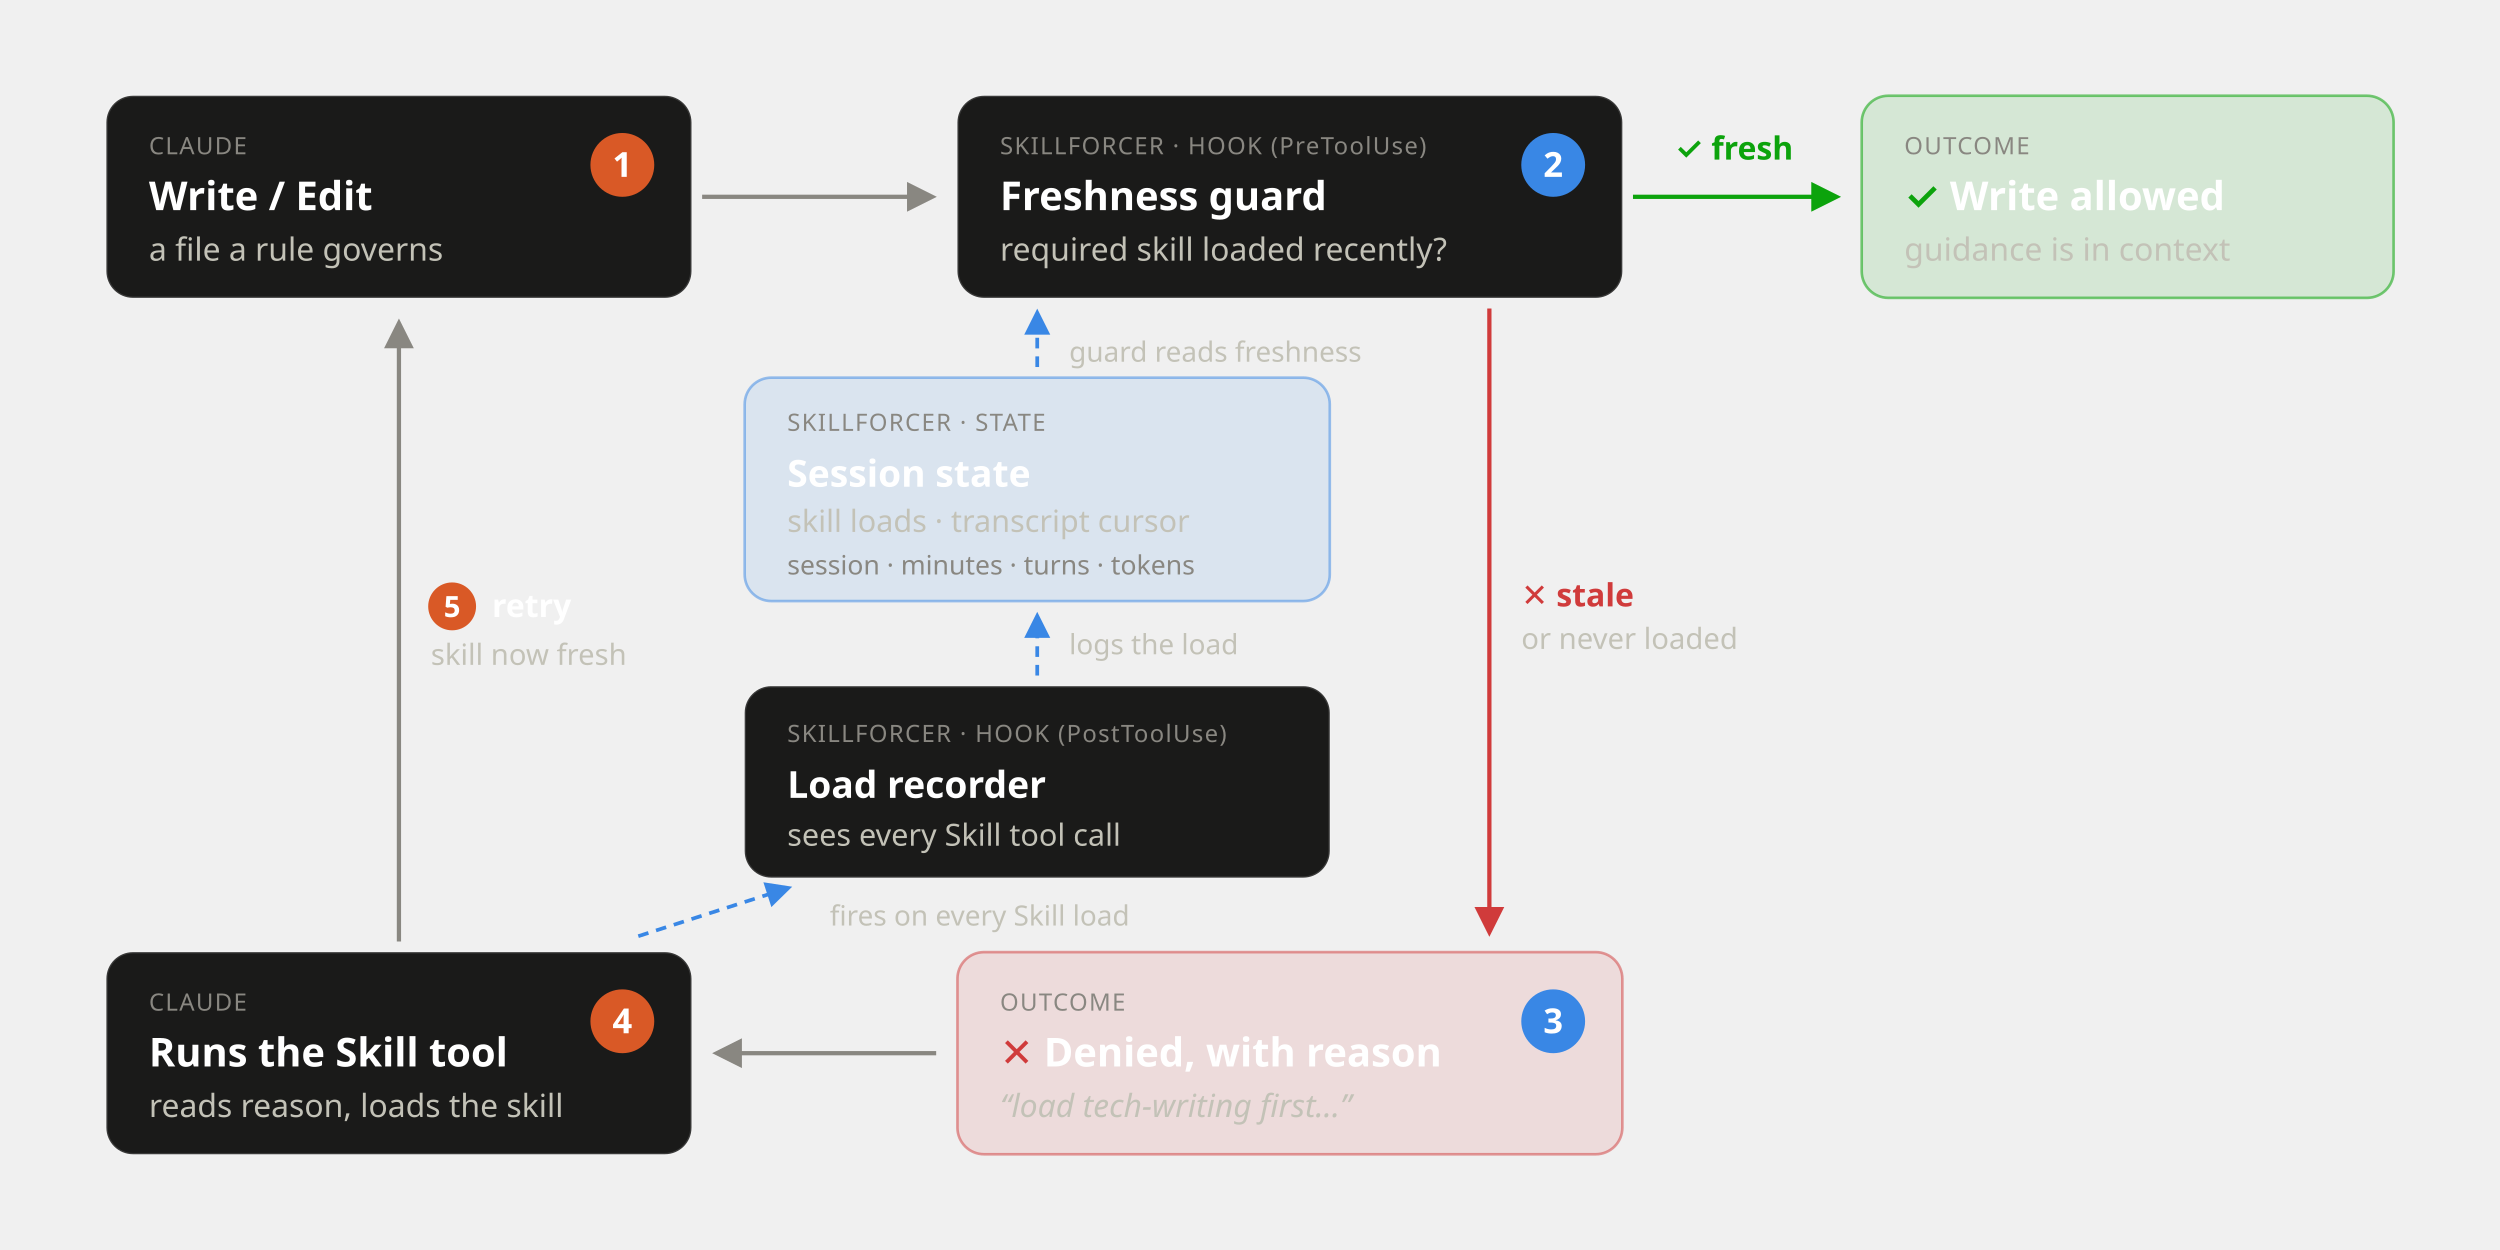
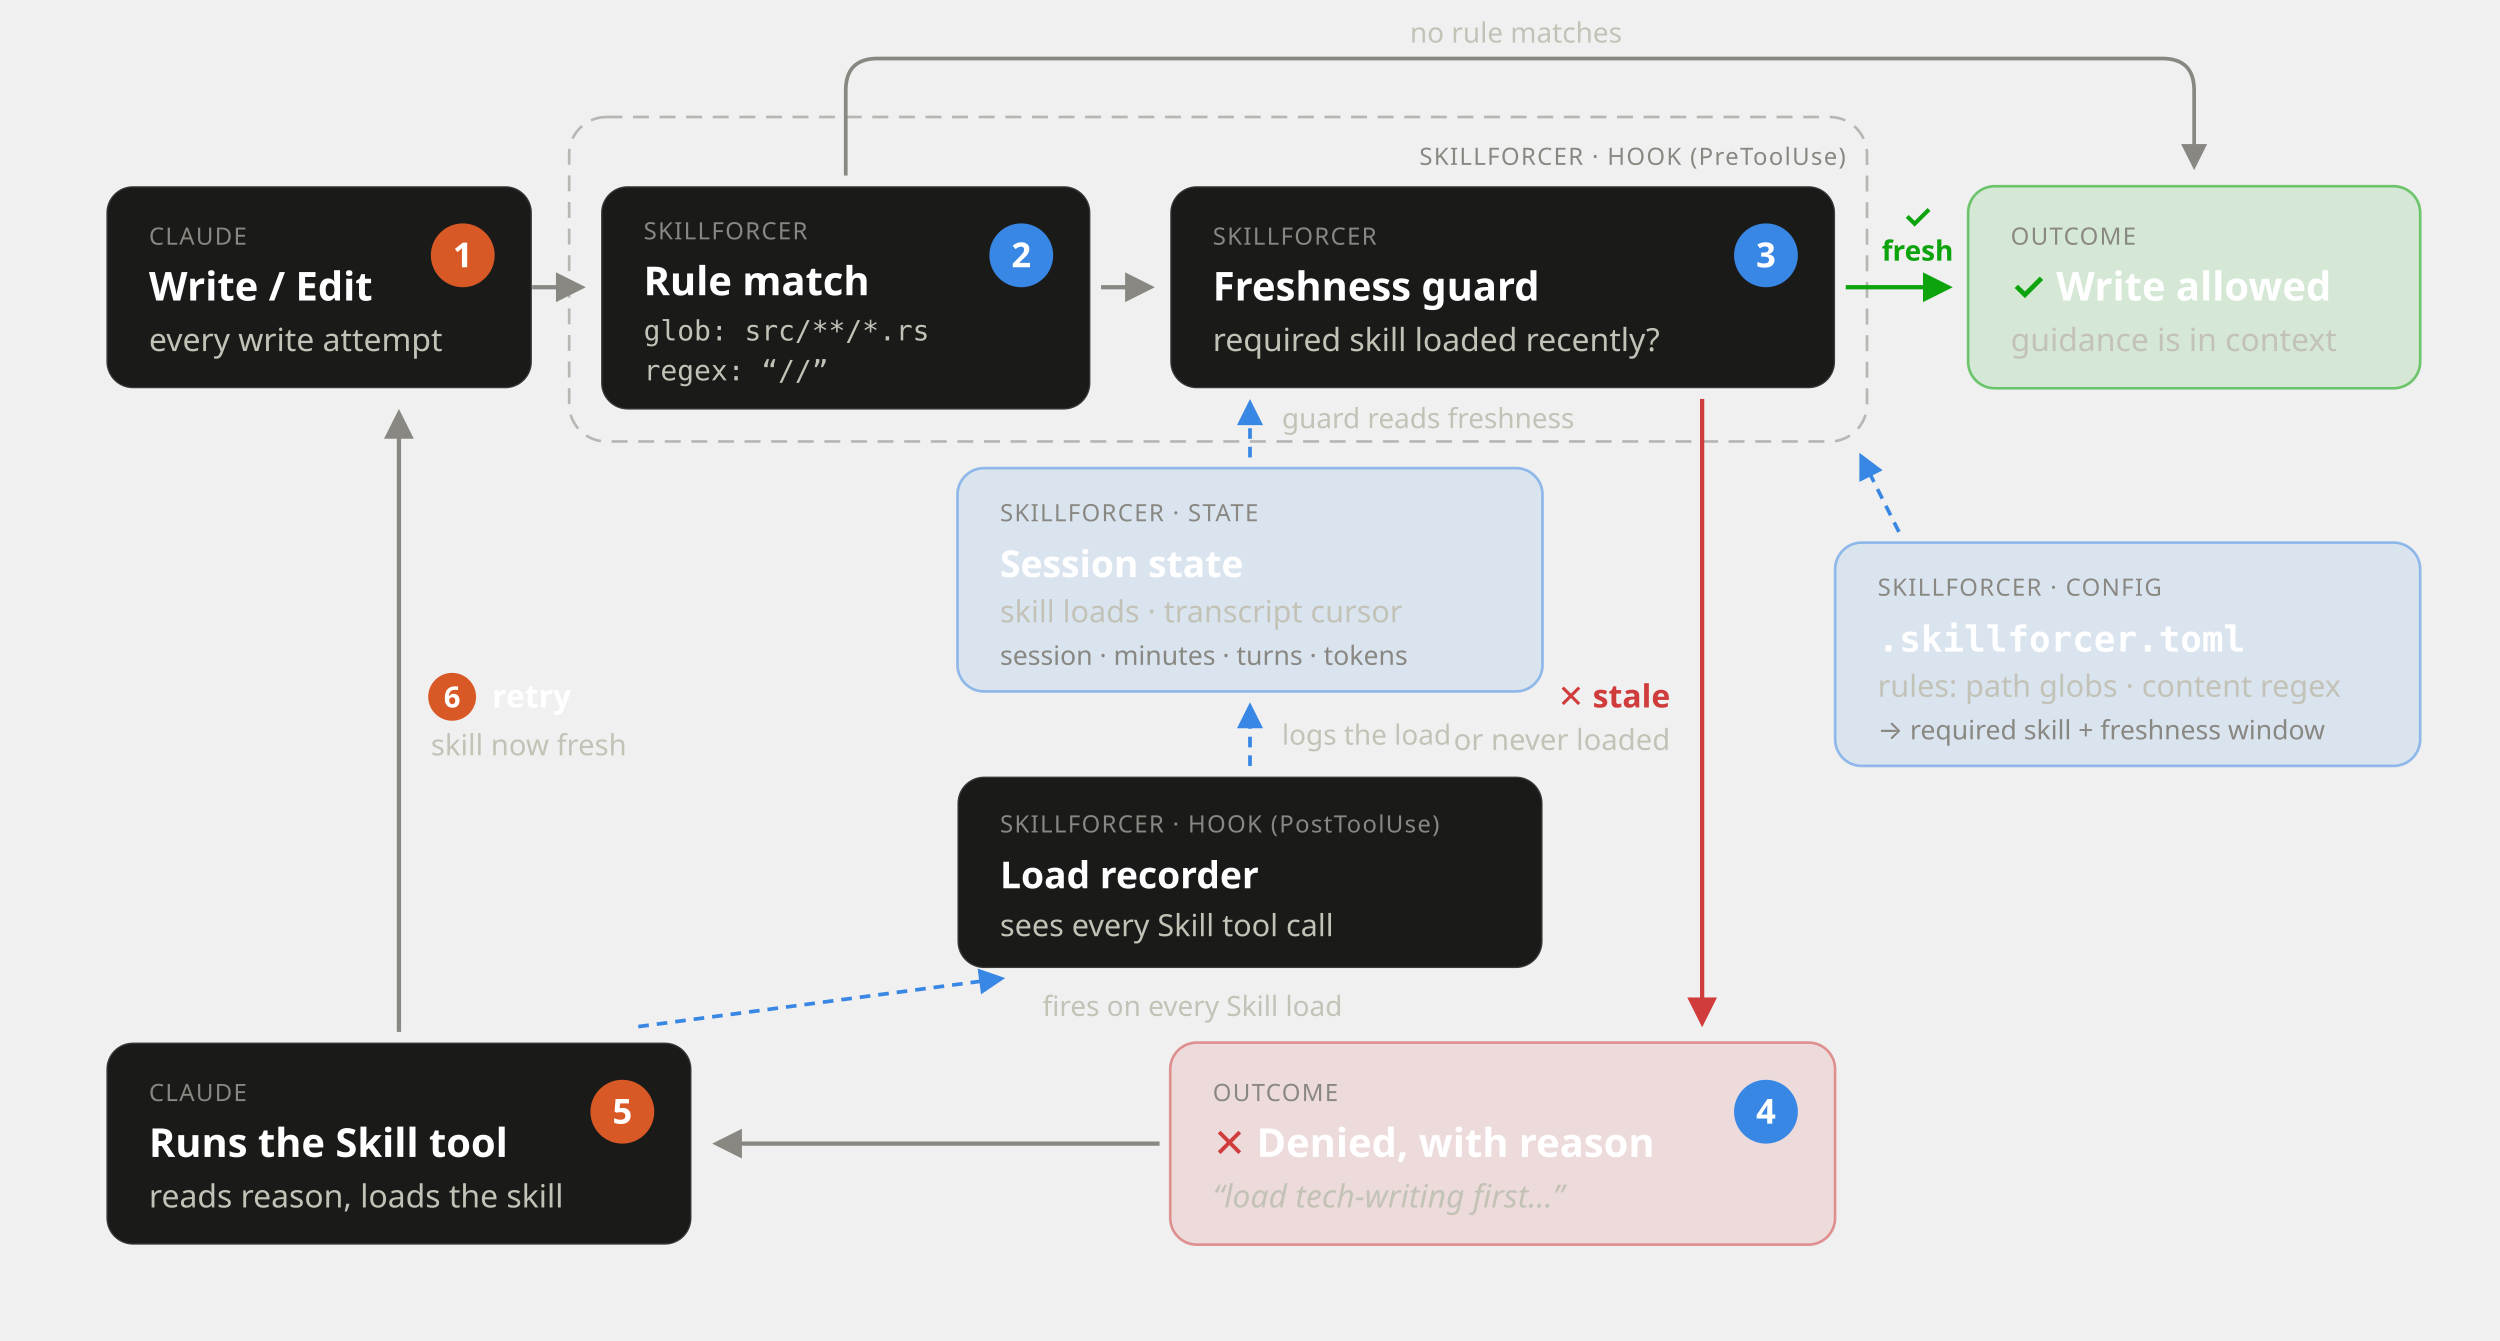
- <svg xmlns="http://www.w3.org/2000/svg" viewBox="0 0 940 470" font-family="'Segoe UI', system-ui, -apple-system, sans-serif" role="img" aria-labelledby="t">
+ <svg xmlns="http://www.w3.org/2000/svg" viewBox="0 -34 940 504" font-family="'Segoe UI', system-ui, -apple-system, sans-serif" role="img" aria-labelledby="t">
  <defs>
    <marker id="m-mut" viewBox="0 0 10 10" refX="8" refY="5" markerWidth="7" markerHeight="7" orient="auto-start-reverse">
      <path d="M0,0 L10,5 L0,10 z" fill="#898781" />
    </marker>
    <marker id="m-good" viewBox="0 0 10 10" refX="8" refY="5" markerWidth="7" markerHeight="7" orient="auto-start-reverse">
      <path d="M0,0 L10,5 L0,10 z" fill="#0ca30c" />
    </marker>
    <marker id="m-crit" viewBox="0 0 10 10" refX="8" refY="5" markerWidth="7" markerHeight="7" orient="auto-start-reverse">
      <path d="M0,0 L10,5 L0,10 z" fill="#d03b3b" />
    </marker>
    <marker id="m-blue" viewBox="0 0 10 10" refX="8" refY="5" markerWidth="7" markerHeight="7" orient="auto-start-reverse">
      <path d="M0,0 L10,5 L0,10 z" fill="#3987e5" />
    </marker>
  </defs>
-   <line x1="264" y1="74" x2="350" y2="74" stroke="#898781" stroke-width="1.6" marker-end="url(#m-mut)" />
-   <line x1="614" y1="74" x2="690" y2="74" stroke="#0ca30c" stroke-width="1.6" marker-end="url(#m-good)" />
-   <text x="652" y="60" text-anchor="middle" font-size="12" font-weight="600" fill="#0ca30c">✓ fresh</text>
-   <line x1="560" y1="116" x2="560" y2="350" stroke="#d03b3b" stroke-width="1.6" marker-end="url(#m-crit)" />
-   <text x="572" y="228" font-size="12" font-weight="600" fill="#d03b3b">✕ stale</text>
-   <text x="572" y="244" font-size="11" fill="#c3c2b7">or never loaded</text>
-   <line x1="352" y1="396" x2="270" y2="396" stroke="#898781" stroke-width="1.6" marker-end="url(#m-mut)" />
+   <rect x="214" y="10" width="488" height="122" rx="14" fill="none" stroke="#898781" stroke-opacity="0.55" stroke-width="1" stroke-dasharray="6 4" />
+   <text x="694" y="28" text-anchor="end" font-size="9" letter-spacing="0.5" fill="#898781">SKILLFORCER · HOOK (PreToolUse)</text>
+   <line x1="200" y1="74" x2="218" y2="74" stroke="#898781" stroke-width="1.6" marker-end="url(#m-mut)" />
+   <line x1="414" y1="74" x2="432" y2="74" stroke="#898781" stroke-width="1.6" marker-end="url(#m-mut)" />
+   <line x1="694" y1="74" x2="732" y2="74" stroke="#0ca30c" stroke-width="1.6" marker-end="url(#m-good)" />
+   <text x="721" y="52" text-anchor="middle" font-size="13" font-weight="600" fill="#0ca30c">✓</text>
+   <text x="721" y="64" text-anchor="middle" font-size="10.5" font-weight="600" fill="#0ca30c">fresh</text>
+   <path d="M318,32 L318,0 Q318,-12 330,-12 L813,-12 Q825,-12 825,0 L825,28" fill="none" stroke="#898781" stroke-width="1.4" marker-end="url(#m-mut)" />
+   <text x="570" y="-18" text-anchor="middle" font-size="10.5" fill="#c3c2b7">no rule matches</text>
+   <line x1="640" y1="116" x2="640" y2="350" stroke="#d03b3b" stroke-width="1.6" marker-end="url(#m-crit)" />
+   <text x="628" y="232" text-anchor="end" font-size="12" font-weight="600" fill="#d03b3b">✕ stale</text>
+   <text x="628" y="248" text-anchor="end" font-size="11" fill="#c3c2b7">or never loaded</text>
+   <line x1="436" y1="396" x2="270" y2="396" stroke="#898781" stroke-width="1.6" marker-end="url(#m-mut)" />
  <line x1="150" y1="354" x2="150" y2="122" stroke="#898781" stroke-width="1.6" marker-end="url(#m-mut)" />
  <circle cx="170" cy="228" r="9" fill="#d95926" />
-   <text x="170" y="232" text-anchor="middle" font-size="11" font-weight="700" fill="#ffffff">5</text>
+   <text x="170" y="232" text-anchor="middle" font-size="11" font-weight="700" fill="#ffffff">6</text>
  <text x="185" y="232" font-size="12" font-weight="600" fill="#ffffff">retry</text>
  <text x="162" y="250" font-size="11" fill="#c3c2b7">skill now fresh</text>
-   <line x1="240" y1="352" x2="296" y2="334" stroke="#3987e5" stroke-width="1.4" stroke-dasharray="4 3" marker-end="url(#m-blue)" />
-   <text x="312" y="348" font-size="10.5" fill="#c3c2b7">fires on every Skill load</text>
-   <line x1="390" y1="254" x2="390" y2="232" stroke="#3987e5" stroke-width="1.4" stroke-dasharray="4 3" marker-end="url(#m-blue)" />
-   <text x="402" y="246" font-size="10.5" fill="#c3c2b7">logs the load</text>
-   <line x1="390" y1="138" x2="390" y2="118" stroke="#3987e5" stroke-width="1.4" stroke-dasharray="4 3" marker-end="url(#m-blue)" />
-   <text x="402" y="136" font-size="10.5" fill="#c3c2b7">guard reads freshness</text>
-   <rect x="40" y="36" width="220" height="76" rx="10" fill="#1a1a19" stroke="rgba(255,255,255,0.14)" stroke-width="1" />
-   <circle cx="234" cy="62" r="12" fill="#d95926" />
-   <text x="234" y="66.5" text-anchor="middle" font-size="13" font-weight="700" fill="#ffffff">1</text>
+   <line x1="240" y1="352" x2="376" y2="334" stroke="#3987e5" stroke-width="1.4" stroke-dasharray="4 3" marker-end="url(#m-blue)" />
+   <text x="392" y="348" font-size="10.5" fill="#c3c2b7">fires on every Skill load</text>
+   <line x1="470" y1="254" x2="470" y2="232" stroke="#3987e5" stroke-width="1.4" stroke-dasharray="4 3" marker-end="url(#m-blue)" />
+   <text x="482" y="246" font-size="10.5" fill="#c3c2b7">logs the load</text>
+   <line x1="470" y1="138" x2="470" y2="118" stroke="#3987e5" stroke-width="1.4" stroke-dasharray="4 3" marker-end="url(#m-blue)" />
+   <text x="482" y="127" font-size="10.5" fill="#c3c2b7">guard reads freshness</text>
+   <line x1="714" y1="166" x2="700" y2="138" stroke="#3987e5" stroke-width="1.4" stroke-dasharray="4 3" marker-end="url(#m-blue)" />
+   <rect x="40" y="36" width="160" height="76" rx="10" fill="#1a1a19" stroke="rgba(255,255,255,0.14)" stroke-width="1" />
+   <circle cx="174" cy="62" r="12" fill="#d95926" />
+   <text x="174" y="66.5" text-anchor="middle" font-size="13" font-weight="700" fill="#ffffff">1</text>
  <text x="56" y="58" font-size="9" letter-spacing="0.5" fill="#898781">CLAUDE</text>
  <text x="56" y="79" font-size="15" font-weight="600" fill="#ffffff">Write / Edit</text>
-   <text x="56" y="98" font-size="12" fill="#c3c2b7">a file a rule governs</text>
-   <rect x="360" y="36" width="250" height="76" rx="10" fill="#1a1a19" stroke="rgba(255,255,255,0.14)" stroke-width="1" />
-   <circle cx="584" cy="62" r="12" fill="#3987e5" />
-   <text x="584" y="66.5" text-anchor="middle" font-size="13" font-weight="700" fill="#ffffff">2</text>
-   <text x="376" y="58" font-size="9" letter-spacing="0.5" fill="#898781">SKILLFORCER · HOOK (PreToolUse)</text>
-   <text x="376" y="79" font-size="15" font-weight="600" fill="#ffffff">Freshness guard</text>
-   <text x="376" y="98" font-size="12" fill="#c3c2b7">required skill loaded recently?</text>
-   <rect x="700" y="36" width="200" height="76" rx="10" fill="#0ca30c" fill-opacity="0.12" stroke="#0ca30c" stroke-opacity="0.55" stroke-width="1" />
-   <text x="716" y="58" font-size="9" letter-spacing="0.5" fill="#898781">OUTCOME</text>
-   <text x="716" y="79" font-size="15" font-weight="600" fill="#ffffff">
+   <text x="56" y="98" font-size="12" fill="#c3c2b7">every write attempt</text>
+   <rect x="226" y="36" width="184" height="84" rx="10" fill="#1a1a19" stroke="rgba(255,255,255,0.14)" stroke-width="1" />
+   <circle cx="384" cy="62" r="12" fill="#3987e5" />
+   <text x="384" y="66.5" text-anchor="middle" font-size="13" font-weight="700" fill="#ffffff">2</text>
+   <text x="242" y="56" font-size="9" letter-spacing="0.5" fill="#898781">SKILLFORCER</text>
+   <text x="242" y="77" font-size="15" font-weight="600" fill="#ffffff">Rule match</text>
+   <text x="242" y="94" font-family="ui-monospace, Consolas, Menlo, monospace" font-size="10.5" fill="#c3c2b7">glob: src/**/*.rs</text>
+   <text x="242" y="109" font-family="ui-monospace, Consolas, Menlo, monospace" font-size="10.5" fill="#c3c2b7">regex: “//”</text>
+   <rect x="440" y="36" width="250" height="76" rx="10" fill="#1a1a19" stroke="rgba(255,255,255,0.14)" stroke-width="1" />
+   <circle cx="664" cy="62" r="12" fill="#3987e5" />
+   <text x="664" y="66.5" text-anchor="middle" font-size="13" font-weight="700" fill="#ffffff">3</text>
+   <text x="456" y="58" font-size="9" letter-spacing="0.5" fill="#898781">SKILLFORCER</text>
+   <text x="456" y="79" font-size="15" font-weight="600" fill="#ffffff">Freshness guard</text>
+   <text x="456" y="98" font-size="12" fill="#c3c2b7">required skill loaded recently?</text>
+   <rect x="740" y="36" width="170" height="76" rx="10" fill="#0ca30c" fill-opacity="0.12" stroke="#0ca30c" stroke-opacity="0.55" stroke-width="1" />
+   <text x="756" y="58" font-size="9" letter-spacing="0.5" fill="#898781">OUTCOME</text>
+   <text x="756" y="79" font-size="15" font-weight="600" fill="#ffffff">
    <tspan fill="#0ca30c">✓</tspan> Write allowed</text>
-   <text x="716" y="98" font-size="12" fill="#c3c2b7">guidance is in context</text>
-   <rect x="280" y="142" width="220" height="84" rx="10" fill="#3987e5" fill-opacity="0.12" stroke="#3987e5" stroke-opacity="0.5" stroke-width="1" />
-   <text x="296" y="162" font-size="9" letter-spacing="0.5" fill="#898781">SKILLFORCER · STATE</text>
-   <text x="296" y="183" font-size="14" font-weight="600" fill="#ffffff">Session state</text>
-   <text x="296" y="200" font-size="11.5" fill="#c3c2b7">skill loads · transcript cursor</text>
-   <text x="296" y="216" font-size="10" fill="#898781">session · minutes · turns · tokens</text>
-   <rect x="280" y="258" width="220" height="72" rx="10" fill="#1a1a19" stroke="rgba(255,255,255,0.14)" stroke-width="1" />
-   <text x="296" y="279" font-size="9" letter-spacing="0.5" fill="#898781">SKILLFORCER · HOOK (PostToolUse)</text>
-   <text x="296" y="300" font-size="14" font-weight="600" fill="#ffffff">Load recorder</text>
-   <text x="296" y="318" font-size="11.5" fill="#c3c2b7">sees every Skill tool call</text>
-   <rect x="360" y="358" width="250" height="76" rx="10" fill="#d03b3b" fill-opacity="0.12" stroke="#d03b3b" stroke-opacity="0.5" stroke-width="1" />
-   <circle cx="584" cy="384" r="12" fill="#3987e5" />
-   <text x="584" y="388.5" text-anchor="middle" font-size="13" font-weight="700" fill="#ffffff">3</text>
-   <text x="376" y="380" font-size="9" letter-spacing="0.5" fill="#898781">OUTCOME</text>
-   <text x="376" y="401" font-size="15" font-weight="600" fill="#ffffff">
+   <text x="756" y="98" font-size="12" fill="#c3c2b7">guidance is in context</text>
+   <rect x="360" y="142" width="220" height="84" rx="10" fill="#3987e5" fill-opacity="0.12" stroke="#3987e5" stroke-opacity="0.5" stroke-width="1" />
+   <text x="376" y="162" font-size="9" letter-spacing="0.5" fill="#898781">SKILLFORCER · STATE</text>
+   <text x="376" y="183" font-size="14" font-weight="600" fill="#ffffff">Session state</text>
+   <text x="376" y="200" font-size="11.5" fill="#c3c2b7">skill loads · transcript cursor</text>
+   <text x="376" y="216" font-size="10" fill="#898781">session · minutes · turns · tokens</text>
+   <rect x="690" y="170" width="220" height="84" rx="10" fill="#3987e5" fill-opacity="0.12" stroke="#3987e5" stroke-opacity="0.5" stroke-width="1" />
+   <text x="706" y="190" font-size="9" letter-spacing="0.5" fill="#898781">SKILLFORCER · CONFIG</text>
+   <text x="706" y="211" font-family="ui-monospace, Consolas, Menlo, monospace" font-size="13.5" font-weight="600" fill="#ffffff">.skillforcer.toml</text>
+   <text x="706" y="228" font-size="11.5" fill="#c3c2b7">rules: path globs · content regex</text>
+   <text x="706" y="244" font-size="10" fill="#898781">→ required skill + freshness window</text>
+   <rect x="360" y="258" width="220" height="72" rx="10" fill="#1a1a19" stroke="rgba(255,255,255,0.14)" stroke-width="1" />
+   <text x="376" y="279" font-size="9" letter-spacing="0.5" fill="#898781">SKILLFORCER · HOOK (PostToolUse)</text>
+   <text x="376" y="300" font-size="14" font-weight="600" fill="#ffffff">Load recorder</text>
+   <text x="376" y="318" font-size="11.5" fill="#c3c2b7">sees every Skill tool call</text>
+   <rect x="440" y="358" width="250" height="76" rx="10" fill="#d03b3b" fill-opacity="0.12" stroke="#d03b3b" stroke-opacity="0.5" stroke-width="1" />
+   <circle cx="664" cy="384" r="12" fill="#3987e5" />
+   <text x="664" y="388.5" text-anchor="middle" font-size="13" font-weight="700" fill="#ffffff">4</text>
+   <text x="456" y="380" font-size="9" letter-spacing="0.5" fill="#898781">OUTCOME</text>
+   <text x="456" y="401" font-size="15" font-weight="600" fill="#ffffff">
    <tspan fill="#d03b3b">✕</tspan> Denied, with reason</text>
-   <text x="376" y="420" font-size="12" font-style="italic" fill="#c3c2b7">“load tech-writing first…”</text>
+   <text x="456" y="420" font-size="12" font-style="italic" fill="#c3c2b7">“load tech-writing first…”</text>
  <rect x="40" y="358" width="220" height="76" rx="10" fill="#1a1a19" stroke="rgba(255,255,255,0.14)" stroke-width="1" />
  <circle cx="234" cy="384" r="12" fill="#d95926" />
-   <text x="234" y="388.5" text-anchor="middle" font-size="13" font-weight="700" fill="#ffffff">4</text>
+   <text x="234" y="388.5" text-anchor="middle" font-size="13" font-weight="700" fill="#ffffff">5</text>
  <text x="56" y="380" font-size="9" letter-spacing="0.5" fill="#898781">CLAUDE</text>
  <text x="56" y="401" font-size="15" font-weight="600" fill="#ffffff">Runs the Skill tool</text>
  <text x="56" y="420" font-size="12" fill="#c3c2b7">reads reason, loads the skill</text>
</svg>
